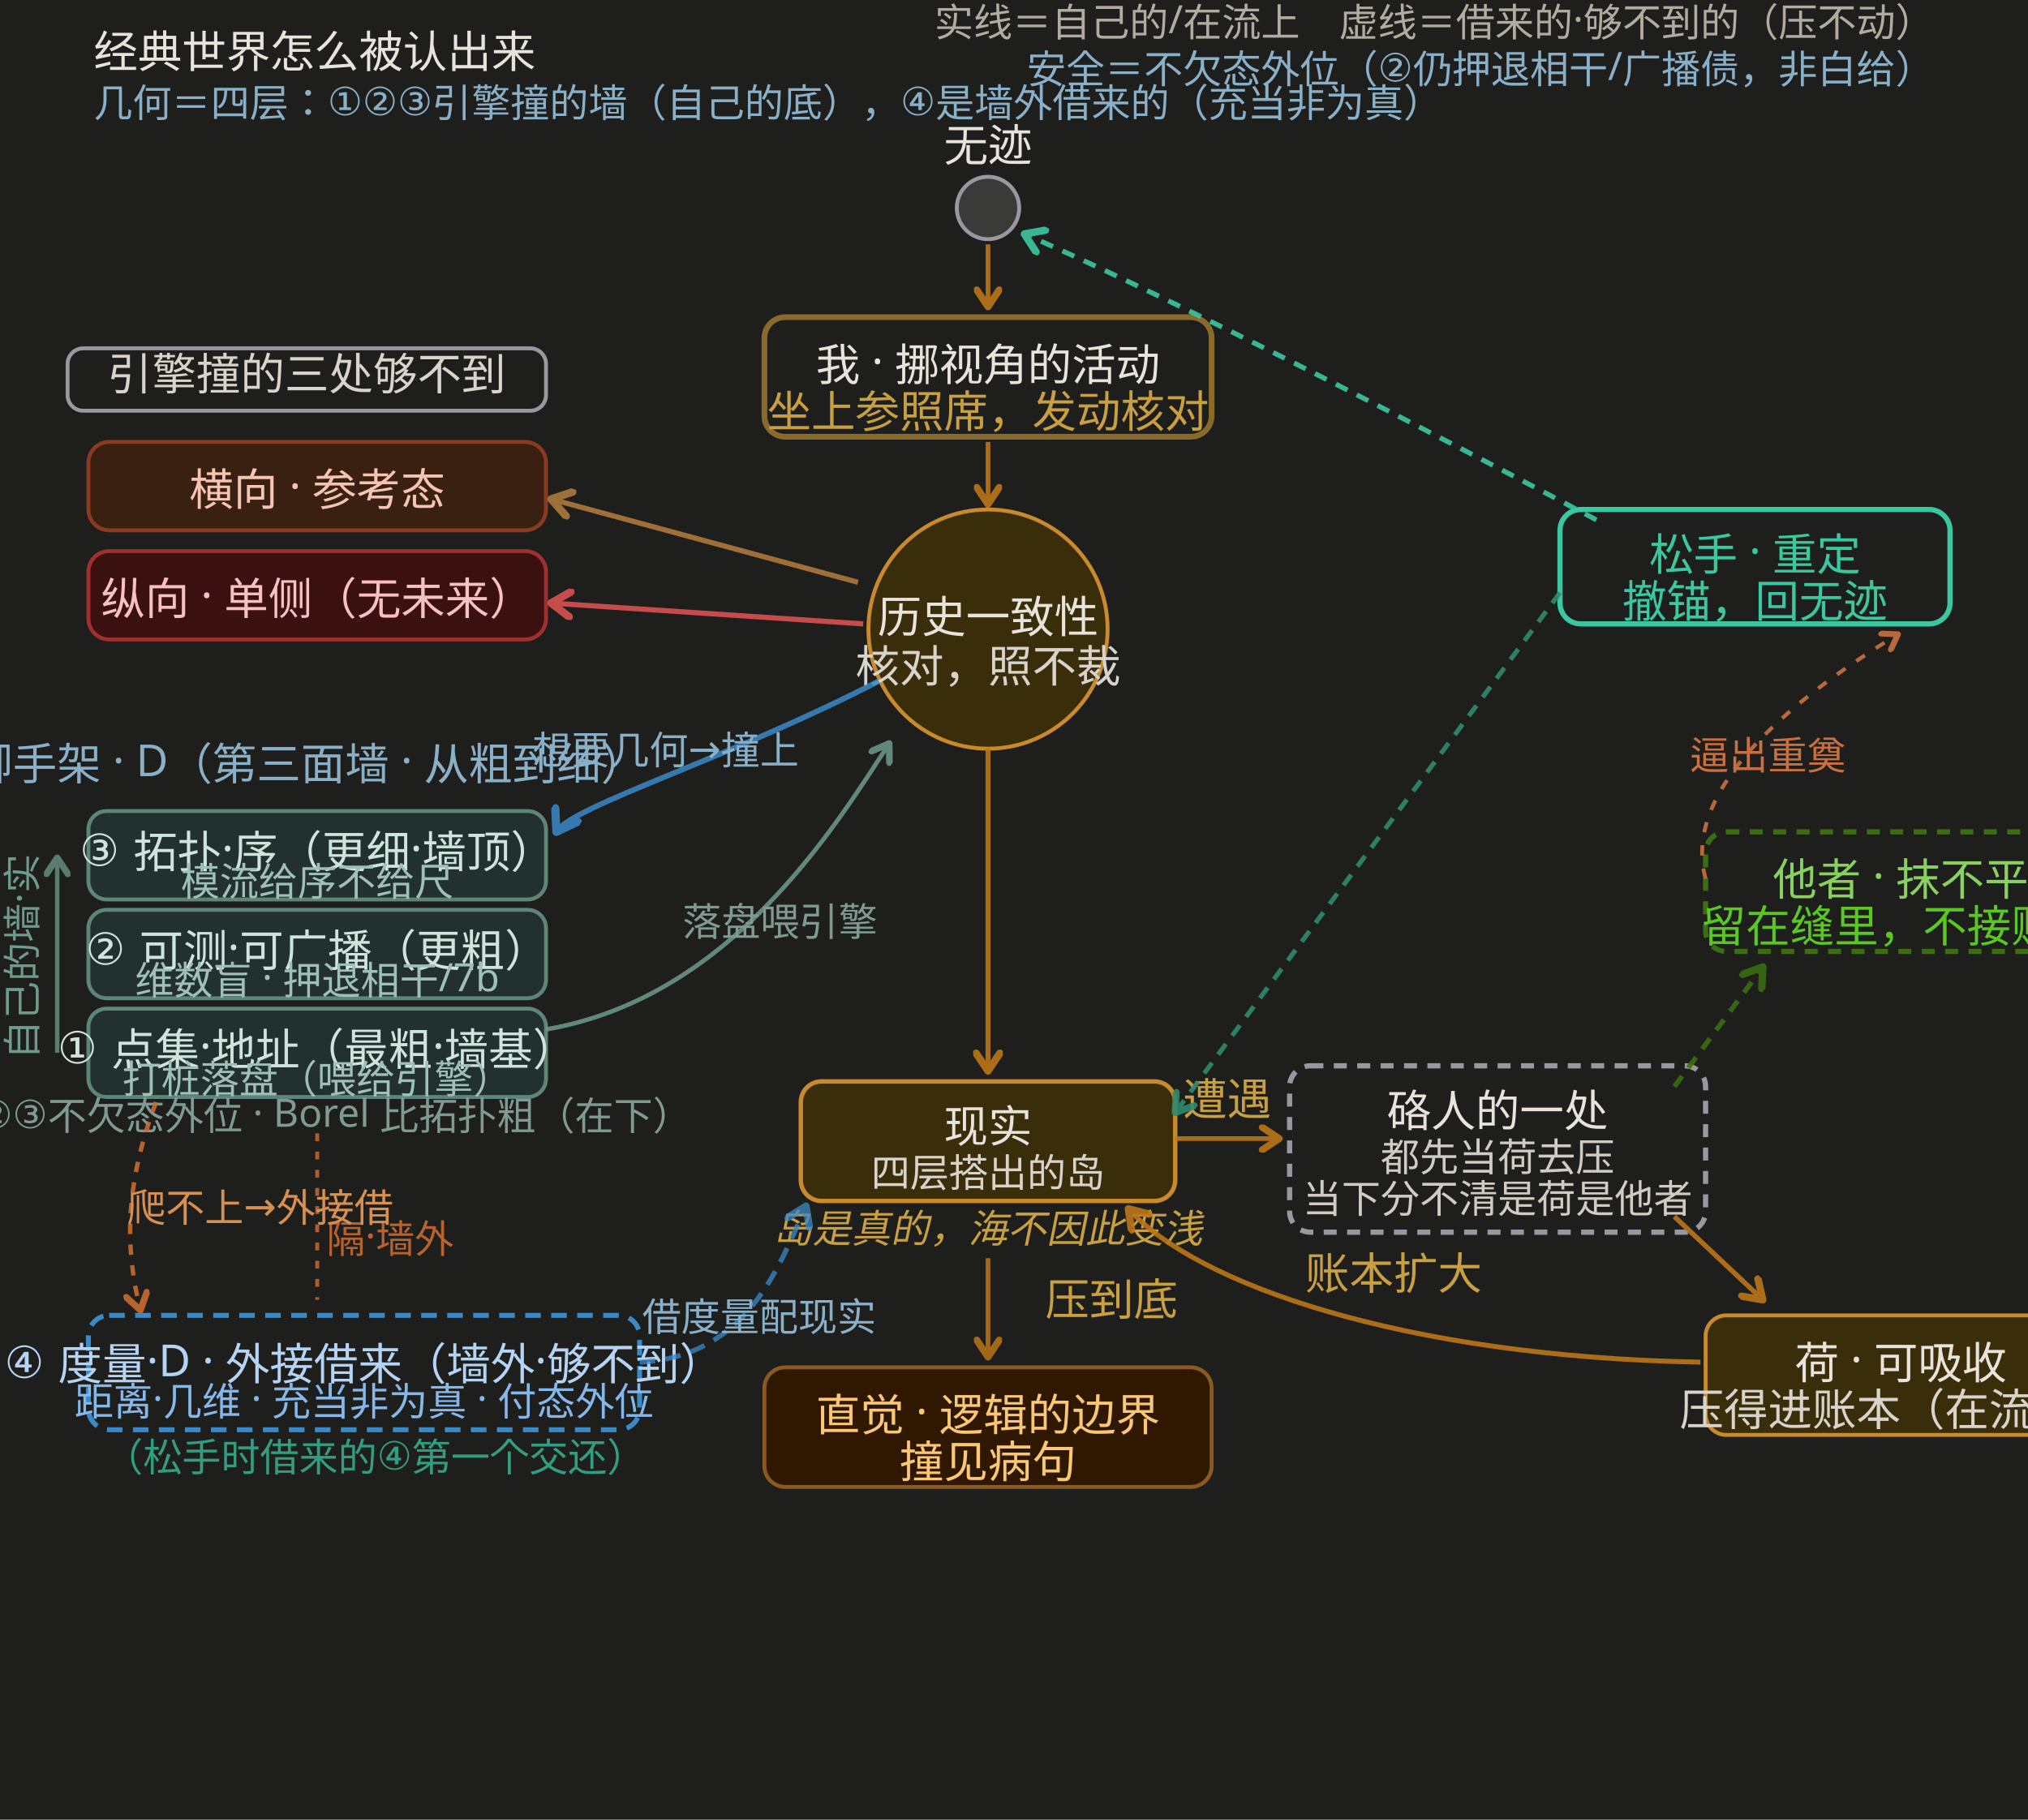
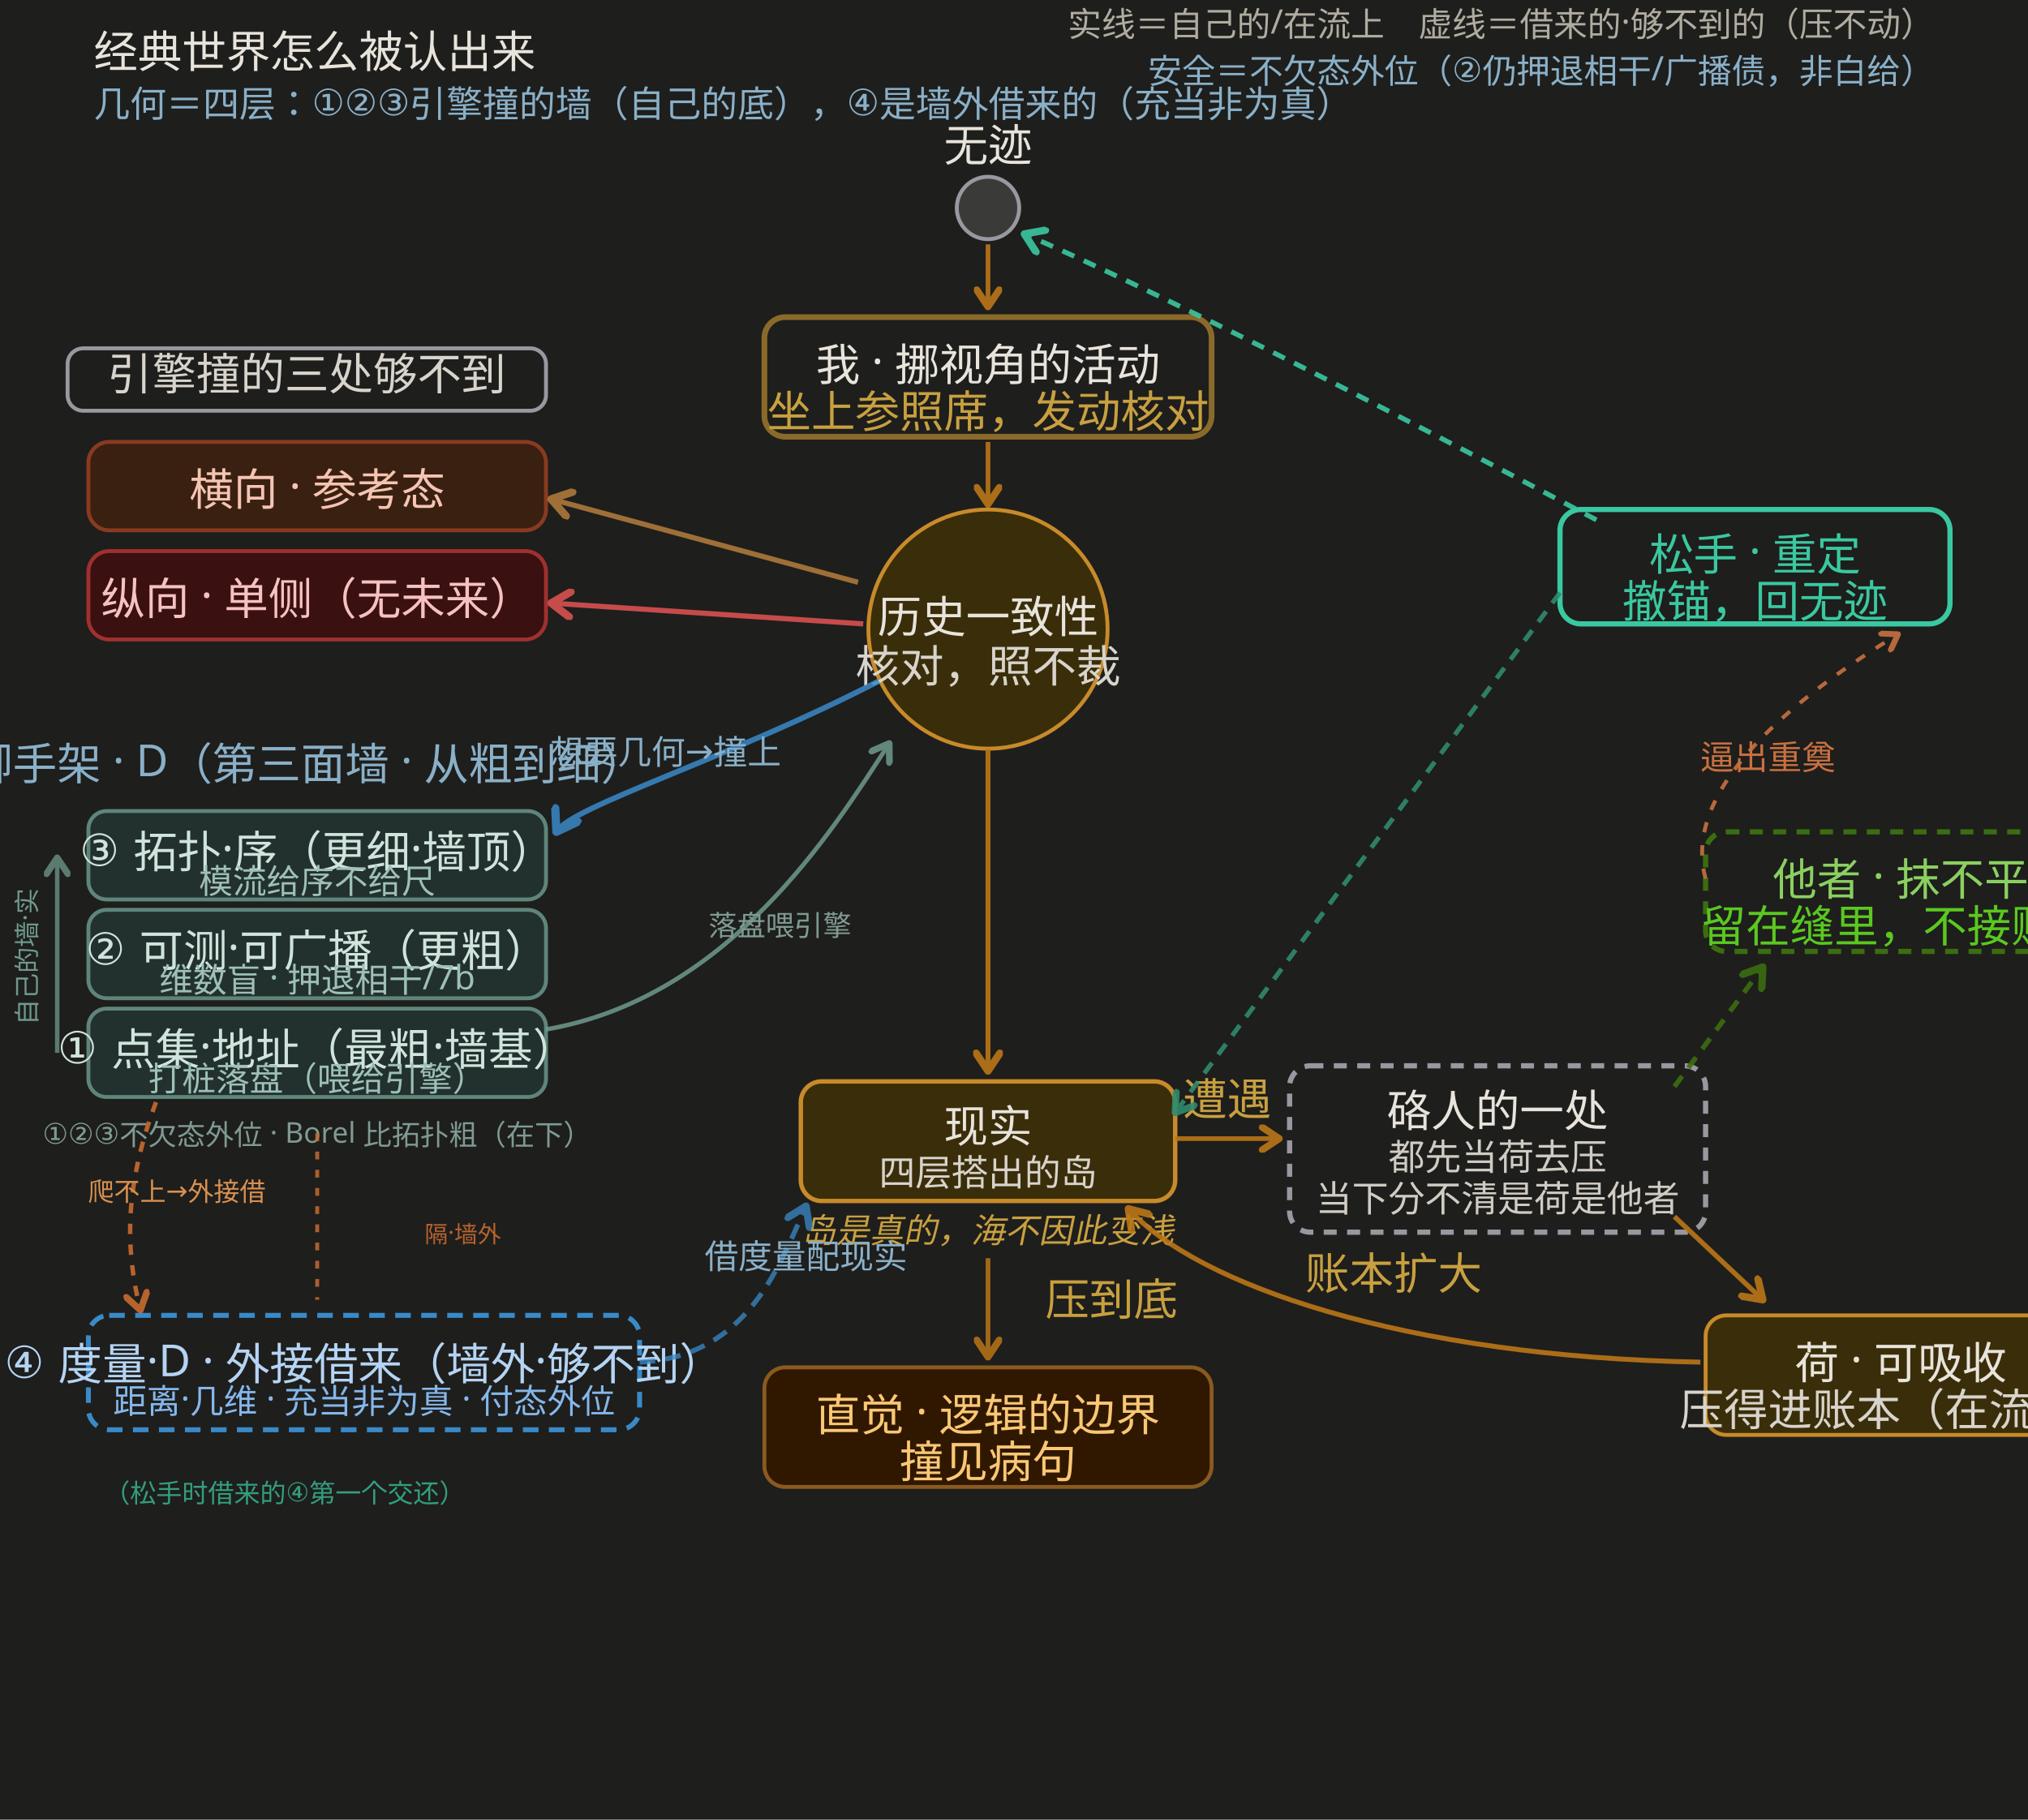
<svg xmlns="http://www.w3.org/2000/svg" preserveAspectRatio="xMidYMid meet" width="100%" viewBox="0 0 780 700" role="img">
-   <rect x="0" y="0" width="740" height="620" fill="#1e1e1c" />
  <rect x="0" y="0" width="780" height="700" fill="#1e1e1c" />
  <defs>
    <marker id="arrow" viewBox="0 0 10 10" refX="8" refY="5" markerWidth="6" markerHeight="6" orient="auto-start-reverse">
      <path d="M2 1L8 5L2 9" fill="none" stroke="context-stroke" stroke-width="2.5" stroke-linecap="round" stroke-linejoin="round" />
    </marker>
  </defs>
  <text x="36" y="26" fill="#e8e4dc" font-family="'Anthropic Sans',sans-serif" font-size="17" font-weight="500">经典世界怎么被认出来</text>
-   <text x="36" y="45" fill="#8ab0c8" font-family="'Anthropic Sans',sans-serif" font-size="15">几何＝四层：①②③引擎撞的墙（自己的底），④是墙外借来的（充当非为真）</text>
-   <text x="744" y="14" text-anchor="end" fill="#b0aca0" font-family="'Anthropic Sans',sans-serif" font-size="15">实线＝自己的/在流上　虚线＝借来的·够不到的（压不动）</text>
-   <text x="744" y="32" text-anchor="end" fill="#8ab0c8" font-family="'Anthropic Sans',sans-serif" font-size="15">安全＝不欠态外位（②仍押退相干/广播债，非白给）</text>
+   <text x="36" y="45" fill="#8ab0c8" font-family="'Anthropic Sans',sans-serif" font-size="14">几何＝四层：①②③引擎撞的墙（自己的底），④是墙外借来的（充当非为真）</text>
+   <text x="744" y="14" text-anchor="end" fill="#b0aca0" font-family="'Anthropic Sans',sans-serif" font-size="13">实线＝自己的/在流上　虚线＝借来的·够不到的（压不动）</text>
+   <text x="744" y="32" text-anchor="end" fill="#8ab0c8" font-family="'Anthropic Sans',sans-serif" font-size="13">安全＝不欠态外位（②仍押退相干/广播债，非白给）</text>
  <a href="02_start.html#scene-wuji" target="_top">
    <g>
      <circle cx="380" cy="80" r="12" fill="#3a3a38" stroke="#9b97a0" stroke-width="1.5" />
      <text x="380" y="62" text-anchor="middle" fill="#e8e4dc" font-family="'Anthropic Sans',sans-serif" font-size="17" font-weight="500">无迹</text>
    </g>
  </a>
  <line x1="380" y1="94" x2="380" y2="118" stroke="#ba7517" stroke-width="1.8" opacity="0.9" marker-end="url(#arrow)" />
  <a href="07_worldtopos.html#scene-wo" target="_top">
    <g>
      <rect x="294" y="122" width="172" height="46" rx="8" fill="none" stroke="#8a6a2a" stroke-width="2.2" />
      <text x="380" y="139" text-anchor="middle" dominant-baseline="central" fill="#e8e4dc" font-family="'Anthropic Sans',sans-serif" font-size="17" font-weight="500">我 · 挪视角的活动</text>
      <text x="380" y="157" text-anchor="middle" dominant-baseline="central" fill="#c8a040" font-family="'Anthropic Sans',sans-serif" font-size="17">坐上参照席，发动核对</text>
    </g>
  </a>
  <line x1="380" y1="170" x2="380" y2="194" stroke="#ba7517" stroke-width="1.8" opacity="0.9" marker-end="url(#arrow)" />
  <a href="07_worldtopos.html#scene-lishi" target="_top">
    <g>
      <circle cx="380" cy="242" r="46" fill="#3a2e0a" stroke="#c88a2a" stroke-width="1.5" />
      <text x="380" y="236" text-anchor="middle" dominant-baseline="central" fill="#e8e4dc" font-family="'Anthropic Sans',sans-serif" font-size="17" font-weight="500">历史一致性</text>
      <text x="380" y="255" text-anchor="middle" dominant-baseline="central" fill="#d8d4cc" font-family="'Anthropic Sans',sans-serif" font-size="17">核对，照不裁</text>
    </g>
  </a>
  <line x1="380" y1="288" x2="380" y2="412" stroke="#ba7517" stroke-width="1.9" opacity="0.9" marker-end="url(#arrow)" />
  <a href="10_classicalworld.html#scene-xianshi" target="_top">
    <g>
      <rect x="308" y="416" width="144" height="46" rx="8" fill="#3a2e0a" stroke="#c88a2a" stroke-width="1.7" />
      <text x="380" y="432" text-anchor="middle" dominant-baseline="central" fill="#e8e4dc" font-family="'Anthropic Sans',sans-serif" font-size="17" font-weight="500">现实</text>
-       <text x="380" y="450" text-anchor="middle" dominant-baseline="central" fill="#d8d4cc" font-family="'Anthropic Sans',sans-serif" font-size="15">四层搭出的岛</text>
+       <text x="380" y="450" text-anchor="middle" dominant-baseline="central" fill="#d8d4cc" font-family="'Anthropic Sans',sans-serif" font-size="14">四层搭出的岛</text>
    </g>
  </a>
-   <text x="380" y="478" text-anchor="middle" fill="#c8a040" font-family="'Anthropic Sans',sans-serif" font-size="15" font-style="italic">岛是真的，海不因此变浅</text>
+   <text x="380" y="478" text-anchor="middle" fill="#c8a040" font-family="'Anthropic Sans',sans-serif" font-size="13" font-style="italic">岛是真的，海不因此变浅</text>
  <line x1="380" y1="484" x2="380" y2="522" stroke="#ba7517" stroke-width="1.8" opacity="0.85" marker-end="url(#arrow)" />
  <text x="402" y="506" fill="#c8a040" font-family="'Anthropic Sans',sans-serif" font-size="17">压到底</text>
  <a href="08_intuition.html#scene-luoji" target="_top">
    <g>
      <rect x="294" y="526" width="172" height="46" rx="8" fill="#301800" stroke="#8a5a20" stroke-width="1.5" />
      <text x="380" y="543" text-anchor="middle" dominant-baseline="central" fill="#FAC775" font-family="'Anthropic Sans',sans-serif" font-size="17" font-weight="500">直觉 · 逻辑的边界</text>
      <text x="380" y="561" text-anchor="middle" dominant-baseline="central" fill="#FAC775" font-family="'Anthropic Sans',sans-serif" font-size="17">撞见病句</text>
    </g>
  </a>
  <a href="05_unknowable.html#scene-sanzhong" target="_top">
    <g>
      <text x="118" y="150" text-anchor="middle" fill="#d8d4cc" font-family="'Anthropic Sans',sans-serif" font-size="17">引擎撞的三处够不到</text>
      <rect x="26" y="134" width="184" height="24" rx="6" fill="none" stroke="#9b97a0" stroke-width="1.5" />
    </g>
  </a>
  <a href="04_intentionality.html#scene-heng" target="_top">
    <g>
      <rect x="34" y="170" width="176" height="34" rx="8" fill="#3a2010" stroke="#8a3a20" stroke-width="1.5" />
      <text x="122" y="187" text-anchor="middle" dominant-baseline="central" fill="#F5C4B3" font-family="'Anthropic Sans',sans-serif" font-size="17" font-weight="500">横向 · 参考态</text>
    </g>
  </a>
  <line x1="330" y1="224" x2="212" y2="192" stroke="#c88a40" stroke-width="2.0" opacity="0.75" marker-end="url(#arrow)" />
  <a href="03_twostreams.html#scene-zong" target="_top">
    <g>
      <rect x="34" y="212" width="176" height="34" rx="8" fill="#3a1010" stroke="#a03030" stroke-width="1.5" />
      <text x="122" y="229" text-anchor="middle" dominant-baseline="central" fill="#F7C1C1" font-family="'Anthropic Sans',sans-serif" font-size="17" font-weight="500">纵向 · 单侧（无未来）</text>
    </g>
  </a>
  <line x1="332" y1="240" x2="212" y2="232" stroke="#d85050" stroke-width="2.0" opacity="0.9" marker-end="url(#arrow)" />
  <text x="118" y="300" text-anchor="middle" fill="#8ab0c8" font-family="'Anthropic Sans',sans-serif" font-size="17" font-weight="500">脚手架 · D（第三面墙 · 从粗到细）</text>
  <path d="M338 262 C 280 292, 220 310, 214 320" fill="none" stroke="#3a8ac8" stroke-width="2.1" opacity="0.85" marker-end="url(#arrow)" />
-   <text x="256" y="294" text-anchor="middle" fill="#8ab0c8" font-family="'Anthropic Sans',sans-serif" font-size="15">想要几何→撞上</text>
+   <text x="256" y="294" text-anchor="middle" fill="#8ab0c8" font-family="'Anthropic Sans',sans-serif" font-size="13">想要几何→撞上</text>
  <g>
    <rect x="34" y="312" width="176" height="34" rx="7" fill="#22302e" stroke="#5f857b" stroke-width="1.5" />
    <text x="122" y="324" text-anchor="middle" dominant-baseline="central" fill="#cfe4dc" font-family="'Anthropic Sans',sans-serif" font-size="17" font-weight="500">③ 拓扑·序（更细·墙顶）</text>
-     <text x="122" y="338" text-anchor="middle" dominant-baseline="central" fill="#9ec0b6" font-family="'Anthropic Sans',sans-serif" font-size="15">模流给序不给尺</text>
+     <text x="122" y="338" text-anchor="middle" dominant-baseline="central" fill="#9ec0b6" font-family="'Anthropic Sans',sans-serif" font-size="13">模流给序不给尺</text>
  </g>
  <g>
    <rect x="34" y="350" width="176" height="34" rx="7" fill="#22302e" stroke="#5f857b" stroke-width="1.5" />
    <text x="122" y="362" text-anchor="middle" dominant-baseline="central" fill="#cfe4dc" font-family="'Anthropic Sans',sans-serif" font-size="17" font-weight="500">② 可测·可广播（更粗）</text>
-     <text x="122" y="376" text-anchor="middle" dominant-baseline="central" fill="#9ec0b6" font-family="'Anthropic Sans',sans-serif" font-size="15">维数盲 · 押退相干/7b</text>
+     <text x="122" y="376" text-anchor="middle" dominant-baseline="central" fill="#9ec0b6" font-family="'Anthropic Sans',sans-serif" font-size="13">维数盲 · 押退相干/7b</text>
  </g>
  <g>
    <rect x="34" y="388" width="176" height="34" rx="7" fill="#22302e" stroke="#5f857b" stroke-width="1.5" />
    <text x="122" y="400" text-anchor="middle" dominant-baseline="central" fill="#cfe4dc" font-family="'Anthropic Sans',sans-serif" font-size="17" font-weight="500">① 点集·地址（最粗·墙基）</text>
-     <text x="122" y="414" text-anchor="middle" dominant-baseline="central" fill="#9ec0b6" font-family="'Anthropic Sans',sans-serif" font-size="15">打桩落盘（喂给引擎）</text>
+     <text x="122" y="414" text-anchor="middle" dominant-baseline="central" fill="#9ec0b6" font-family="'Anthropic Sans',sans-serif" font-size="13">打桩落盘（喂给引擎）</text>
  </g>
  <line x1="22" y1="405" x2="22" y2="330" stroke="#6f9a8e" stroke-width="1.7" opacity="0.75" marker-end="url(#arrow)" />
-   <text x="14" y="368" text-anchor="middle" fill="#6f9a8e" font-family="'Anthropic Sans',sans-serif" font-size="15" transform="rotate(-90 14 368)">自己的墙·实</text>
-   <text x="122" y="434" text-anchor="middle" fill="#7f9a92" font-family="'Anthropic Sans',sans-serif" font-size="15">①②③不欠态外位 · Borel 比拓扑粗（在下）</text>
+   <text x="14" y="368" text-anchor="middle" fill="#6f9a8e" font-family="'Anthropic Sans',sans-serif" font-size="10" transform="rotate(-90 14 368)">自己的墙·实</text>
+   <text x="122" y="440" text-anchor="middle" fill="#7f9a92" font-family="'Anthropic Sans',sans-serif" font-size="11">①②③不欠态外位 · Borel 比拓扑粗（在下）</text>
  <path d="M210 396 C 280 384, 320 320, 342 286" fill="none" stroke="#6f9a8e" stroke-width="1.7" opacity="0.85" marker-end="url(#arrow)" />
-   <text x="300" y="360" text-anchor="middle" fill="#7f9a92" font-family="'Anthropic Sans',sans-serif" font-size="15">落盘喂引擎</text>
+   <text x="300" y="360" text-anchor="middle" fill="#7f9a92" font-family="'Anthropic Sans',sans-serif" font-size="11">落盘喂引擎</text>
  <line x1="122" y1="436" x2="122" y2="500" stroke="#c86a30" stroke-width="1.5" stroke-dasharray="3 4" opacity="0.85" />
-   <text x="150" y="482" text-anchor="middle" fill="#c86a30" font-family="'Anthropic Sans',sans-serif" font-size="15" opacity="0.9">隔·墙外</text>
+   <text x="178" y="478" text-anchor="middle" fill="#c86a30" font-family="'Anthropic Sans',sans-serif" font-size="9" opacity="0.9">隔·墙外</text>
  <a href="09_assertion.html#scene-dui" target="_top">
    <g>
      <rect x="34" y="506" width="212" height="44" rx="8" fill="none" stroke="#3a8ac8" stroke-width="1.9" stroke-dasharray="6 4" />
      <text x="140" y="521" text-anchor="middle" dominant-baseline="central" fill="#B5D4F4" font-family="'Anthropic Sans',sans-serif" font-size="17" font-weight="500">④ 度量·D · 外接借来（墙外·够不到）</text>
-       <text x="140" y="538" text-anchor="middle" dominant-baseline="central" fill="#85B7EB" font-family="'Anthropic Sans',sans-serif" font-size="15">距离·几维 · 充当非为真 · 付态外位</text>
+       <text x="140" y="538" text-anchor="middle" dominant-baseline="central" fill="#85B7EB" font-family="'Anthropic Sans',sans-serif" font-size="13">距离·几维 · 充当非为真 · 付态外位</text>
    </g>
  </a>
  <path d="M60 424 C 48 456, 48 480, 54 504" fill="none" stroke="#c86a30" stroke-width="1.7" opacity="0.9" stroke-dasharray="4 4" marker-end="url(#arrow)" />
-   <text x="100" y="470" text-anchor="middle" fill="#d89050" font-family="'Anthropic Sans',sans-serif" font-size="15">爬不上→外接借</text>
+   <text x="68" y="462" text-anchor="middle" fill="#d89050" font-family="'Anthropic Sans',sans-serif" font-size="10">爬不上→外接借</text>
  <path d="M246 524 C 288 522, 300 486, 310 464" fill="none" stroke="#3a8ac8" stroke-width="1.9" opacity="0.75" stroke-dasharray="6 4" marker-end="url(#arrow)" />
-   <text x="292" y="512" text-anchor="middle" fill="#8ab0c8" font-family="'Anthropic Sans',sans-serif" font-size="15">借度量配现实</text>
+   <text x="310" y="488" text-anchor="middle" fill="#8ab0c8" font-family="'Anthropic Sans',sans-serif" font-size="13">借度量配现实</text>
  <line x1="452" y1="438" x2="492" y2="438" stroke="#ba7517" stroke-width="1.8" opacity="0.9" marker-end="url(#arrow)" />
  <text x="472" y="429" text-anchor="middle" fill="#c8a040" font-family="'Anthropic Sans',sans-serif" font-size="17">遭遇</text>
  <g>
    <rect x="496" y="410" width="160" height="64" rx="8" fill="none" stroke="#9b97a0" stroke-width="2.0" stroke-dasharray="5 4" />
    <text x="576" y="426" text-anchor="middle" dominant-baseline="central" fill="#e8e4dc" font-family="'Anthropic Sans',sans-serif" font-size="17" font-weight="500">硌人的一处</text>
-     <text x="576" y="444" text-anchor="middle" dominant-baseline="central" fill="#d0ccc4" font-family="'Anthropic Sans',sans-serif" font-size="15">都先当荷去压</text>
-     <text x="576" y="460" text-anchor="middle" dominant-baseline="central" fill="#d0ccc4" font-family="'Anthropic Sans',sans-serif" font-size="15">当下分不清是荷是他者</text>
+     <text x="576" y="444" text-anchor="middle" dominant-baseline="central" fill="#d0ccc4" font-family="'Anthropic Sans',sans-serif" font-size="14">都先当荷去压</text>
+     <text x="576" y="460" text-anchor="middle" dominant-baseline="central" fill="#d0ccc4" font-family="'Anthropic Sans',sans-serif" font-size="14">当下分不清是荷是他者</text>
  </g>
  <line x1="644" y1="418" x2="678" y2="372" stroke="#3b6d11" stroke-width="1.9" opacity="0.9" stroke-dasharray="5 4" marker-end="url(#arrow)" />
  <g>
    <rect x="656" y="320" width="150" height="46" rx="8" fill="none" stroke="#3b6d11" stroke-width="2.0" stroke-dasharray="5 4" />
    <text x="731" y="337" text-anchor="middle" dominant-baseline="central" fill="#8ad060" font-family="'Anthropic Sans',sans-serif" font-size="17" font-weight="500">他者 · 抹不平</text>
    <text x="731" y="355" text-anchor="middle" dominant-baseline="central" fill="#5ac820" font-family="'Anthropic Sans',sans-serif" font-size="17">留在缝里，不接账本</text>
  </g>
  <path d="M656 338 C 646 302, 694 266, 730 244" fill="none" stroke="#c87040" stroke-width="1.5" opacity="0.9" stroke-dasharray="4 5" marker-end="url(#arrow)" />
-   <text x="680" y="296" text-anchor="middle" fill="#c87040" font-family="'Anthropic Sans',sans-serif" font-size="15">逼出重奠</text>
+   <text x="680" y="296" text-anchor="middle" fill="#c87040" font-family="'Anthropic Sans',sans-serif" font-size="13">逼出重奠</text>
  <line x1="644" y1="468" x2="678" y2="500" stroke="#ba7517" stroke-width="1.9" opacity="0.9" marker-end="url(#arrow)" />
  <a href="06_theother.html#scene-he" target="_top">
    <g>
      <rect x="656" y="506" width="150" height="46" rx="8" fill="#3a2e0a" stroke="#c88a2a" stroke-width="1.5" />
      <text x="731" y="523" text-anchor="middle" dominant-baseline="central" fill="#e8e4dc" font-family="'Anthropic Sans',sans-serif" font-size="17" font-weight="500">荷 · 可吸收</text>
      <text x="731" y="541" text-anchor="middle" dominant-baseline="central" fill="#d8d4cc" font-family="'Anthropic Sans',sans-serif" font-size="17">压得进账本（在流上）</text>
    </g>
  </a>
  <path d="M654 524 C 540 522, 460 494, 434 465" fill="none" stroke="#ba7517" stroke-width="1.9" opacity="0.9" marker-end="url(#arrow)" />
  <text x="536" y="496" text-anchor="middle" fill="#c8a040" font-family="'Anthropic Sans',sans-serif" font-size="17">账本扩大</text>
  <a href="12_epilogue.html#scene-songshou" target="_top">
    <g>
      <rect x="600" y="196" width="150" height="44" rx="8" fill="none" stroke="#3ac8a0" stroke-width="2.0" />
      <text x="675" y="212" text-anchor="middle" dominant-baseline="central" fill="#3ac8a0" font-family="'Anthropic Sans',sans-serif" font-size="17" font-weight="500">松手 · 重定</text>
      <text x="675" y="230" text-anchor="middle" dominant-baseline="central" fill="#3ac8a0" font-family="'Anthropic Sans',sans-serif" font-size="17">撤锚，回无迹</text>
    </g>
  </a>
  <line x1="600" y1="228" x2="452" y2="428" stroke="#2f8a6e" stroke-width="1.8" opacity="0.9" stroke-dasharray="5 4" marker-end="url(#arrow)" />
  <path d="M614 200 C 520 150, 440 110, 394 90" fill="none" stroke="#3ac8a0" stroke-width="1.9" opacity="0.9" stroke-dasharray="5 4" marker-end="url(#arrow)" />
-   <text x="40" y="566" text-anchor="start" fill="#3ac8a0" font-family="'Anthropic Sans',sans-serif" font-size="15" opacity="0.75">（松手时借来的④第一个交还）</text>
+   <text x="40" y="578" text-anchor="start" fill="#3ac8a0" font-family="'Anthropic Sans',sans-serif" font-size="10" opacity="0.75">（松手时借来的④第一个交还）</text>
</svg>
